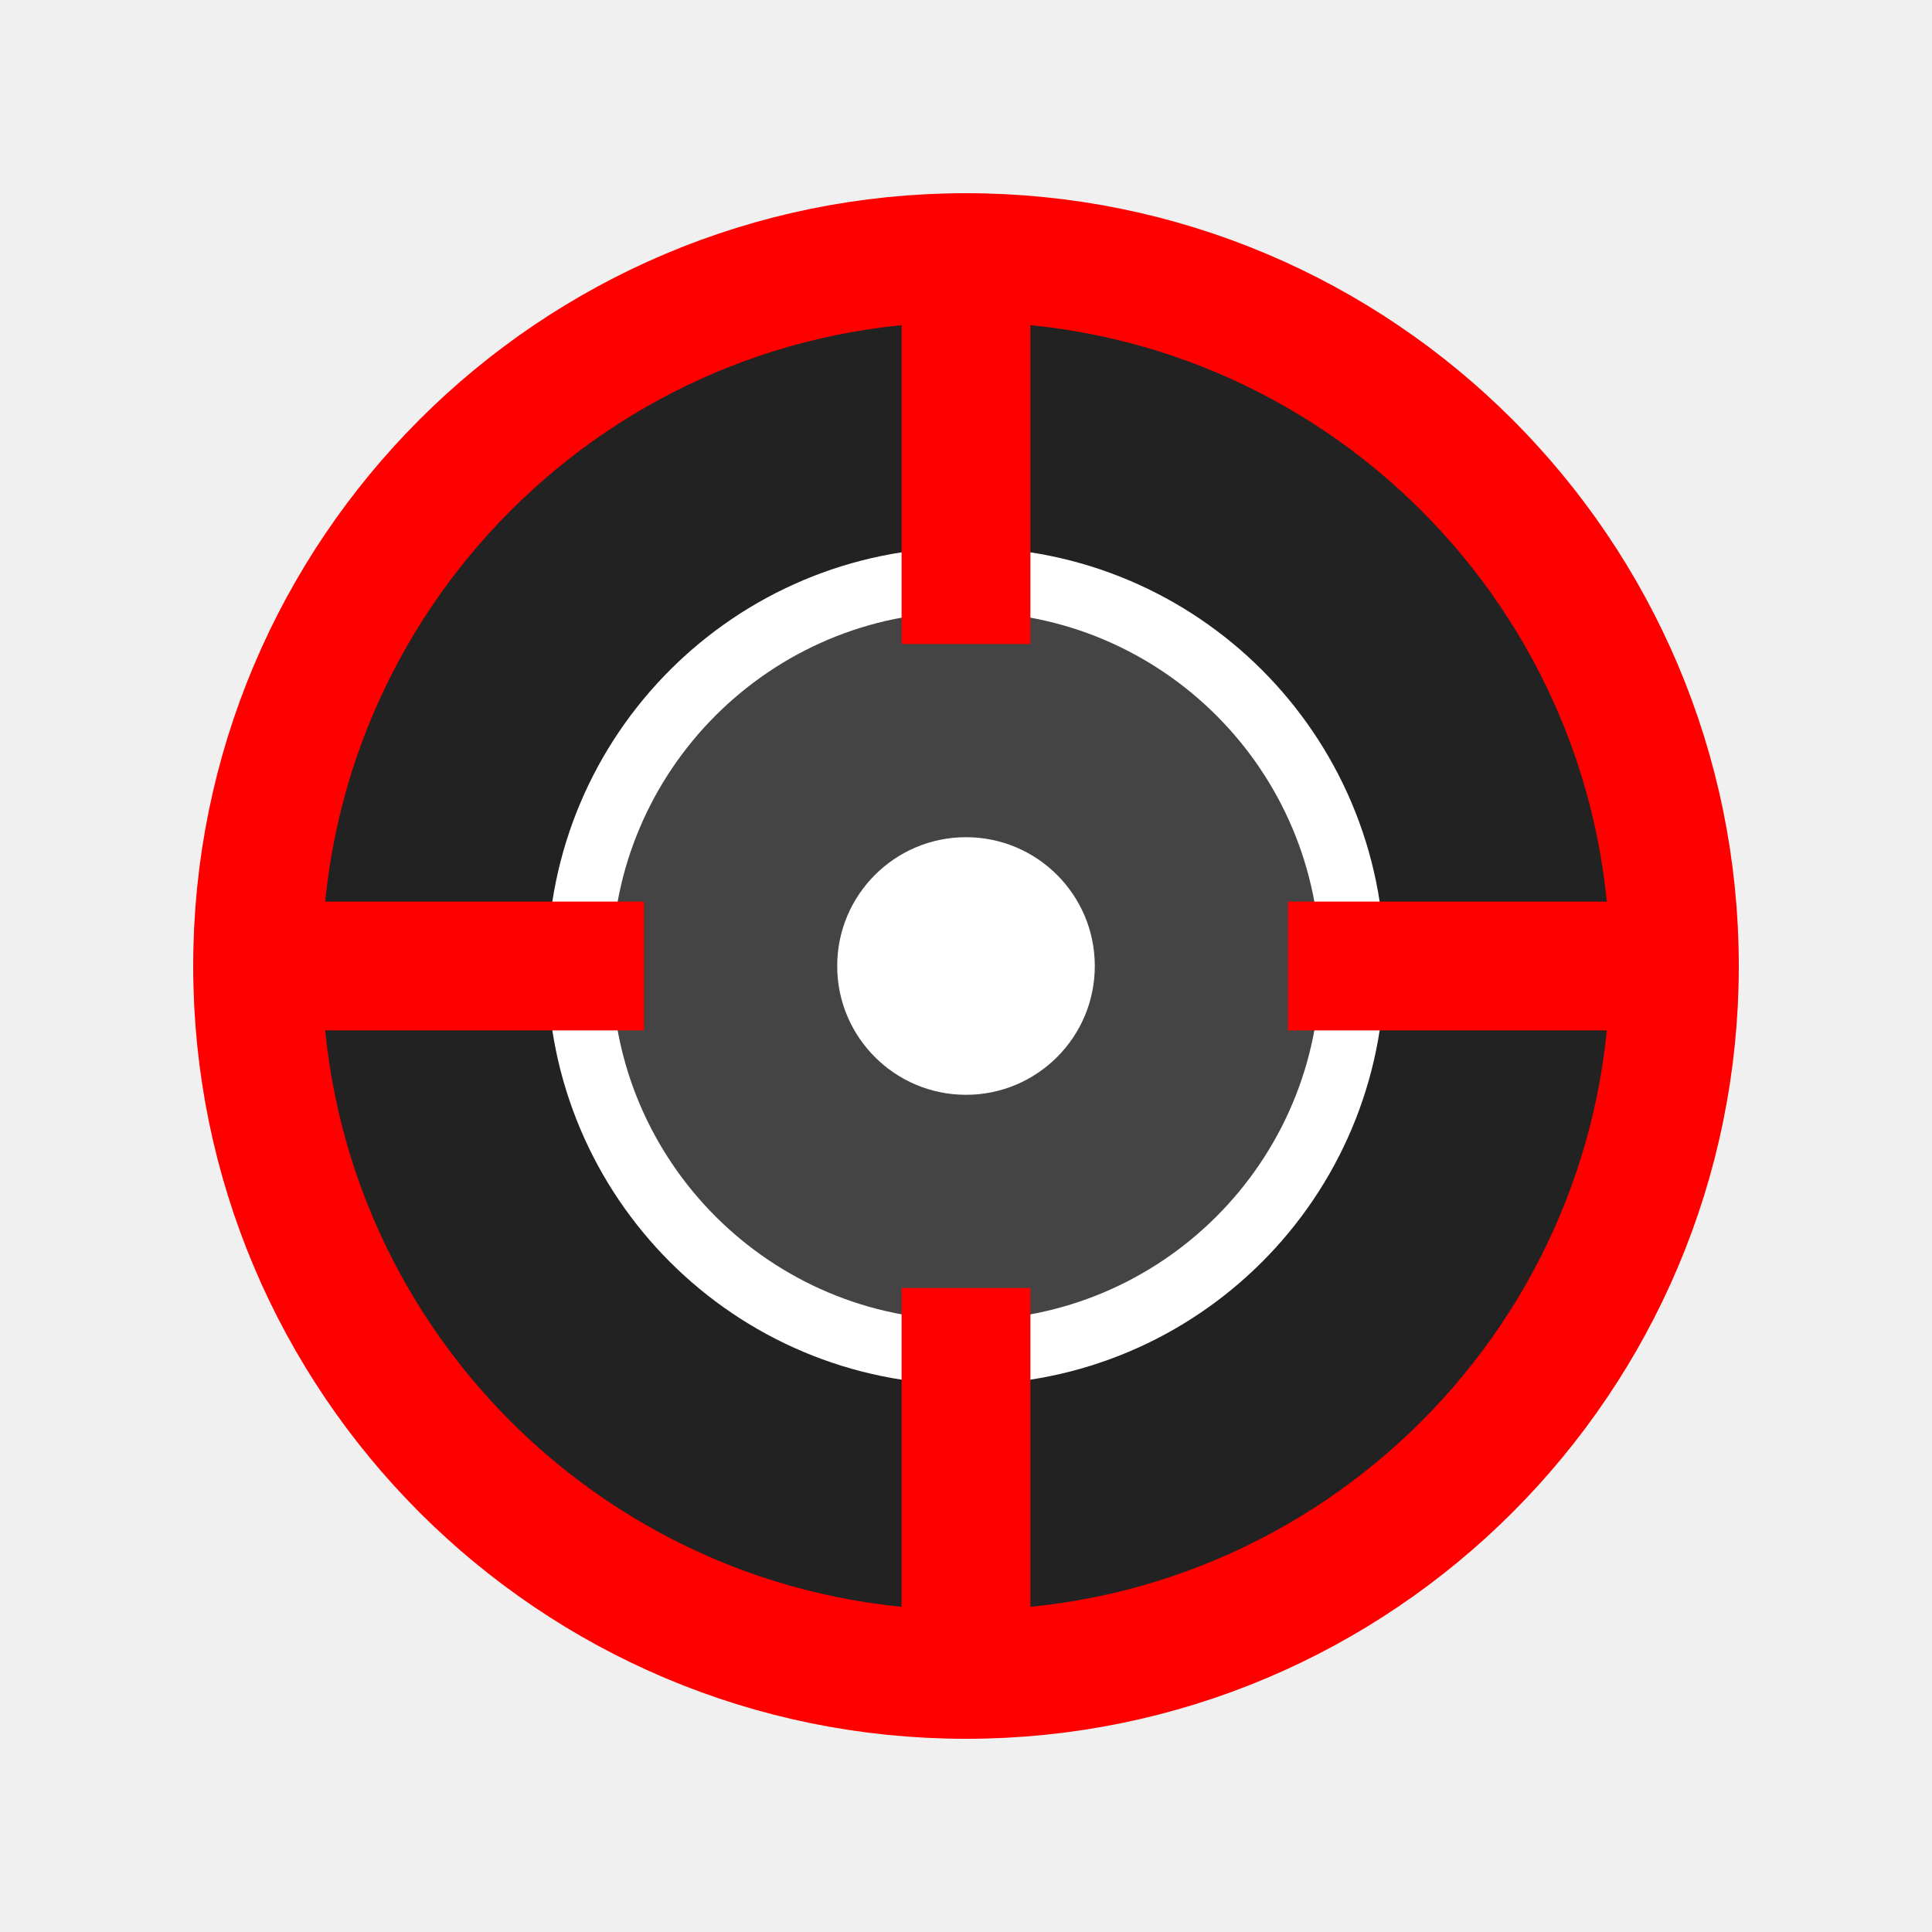
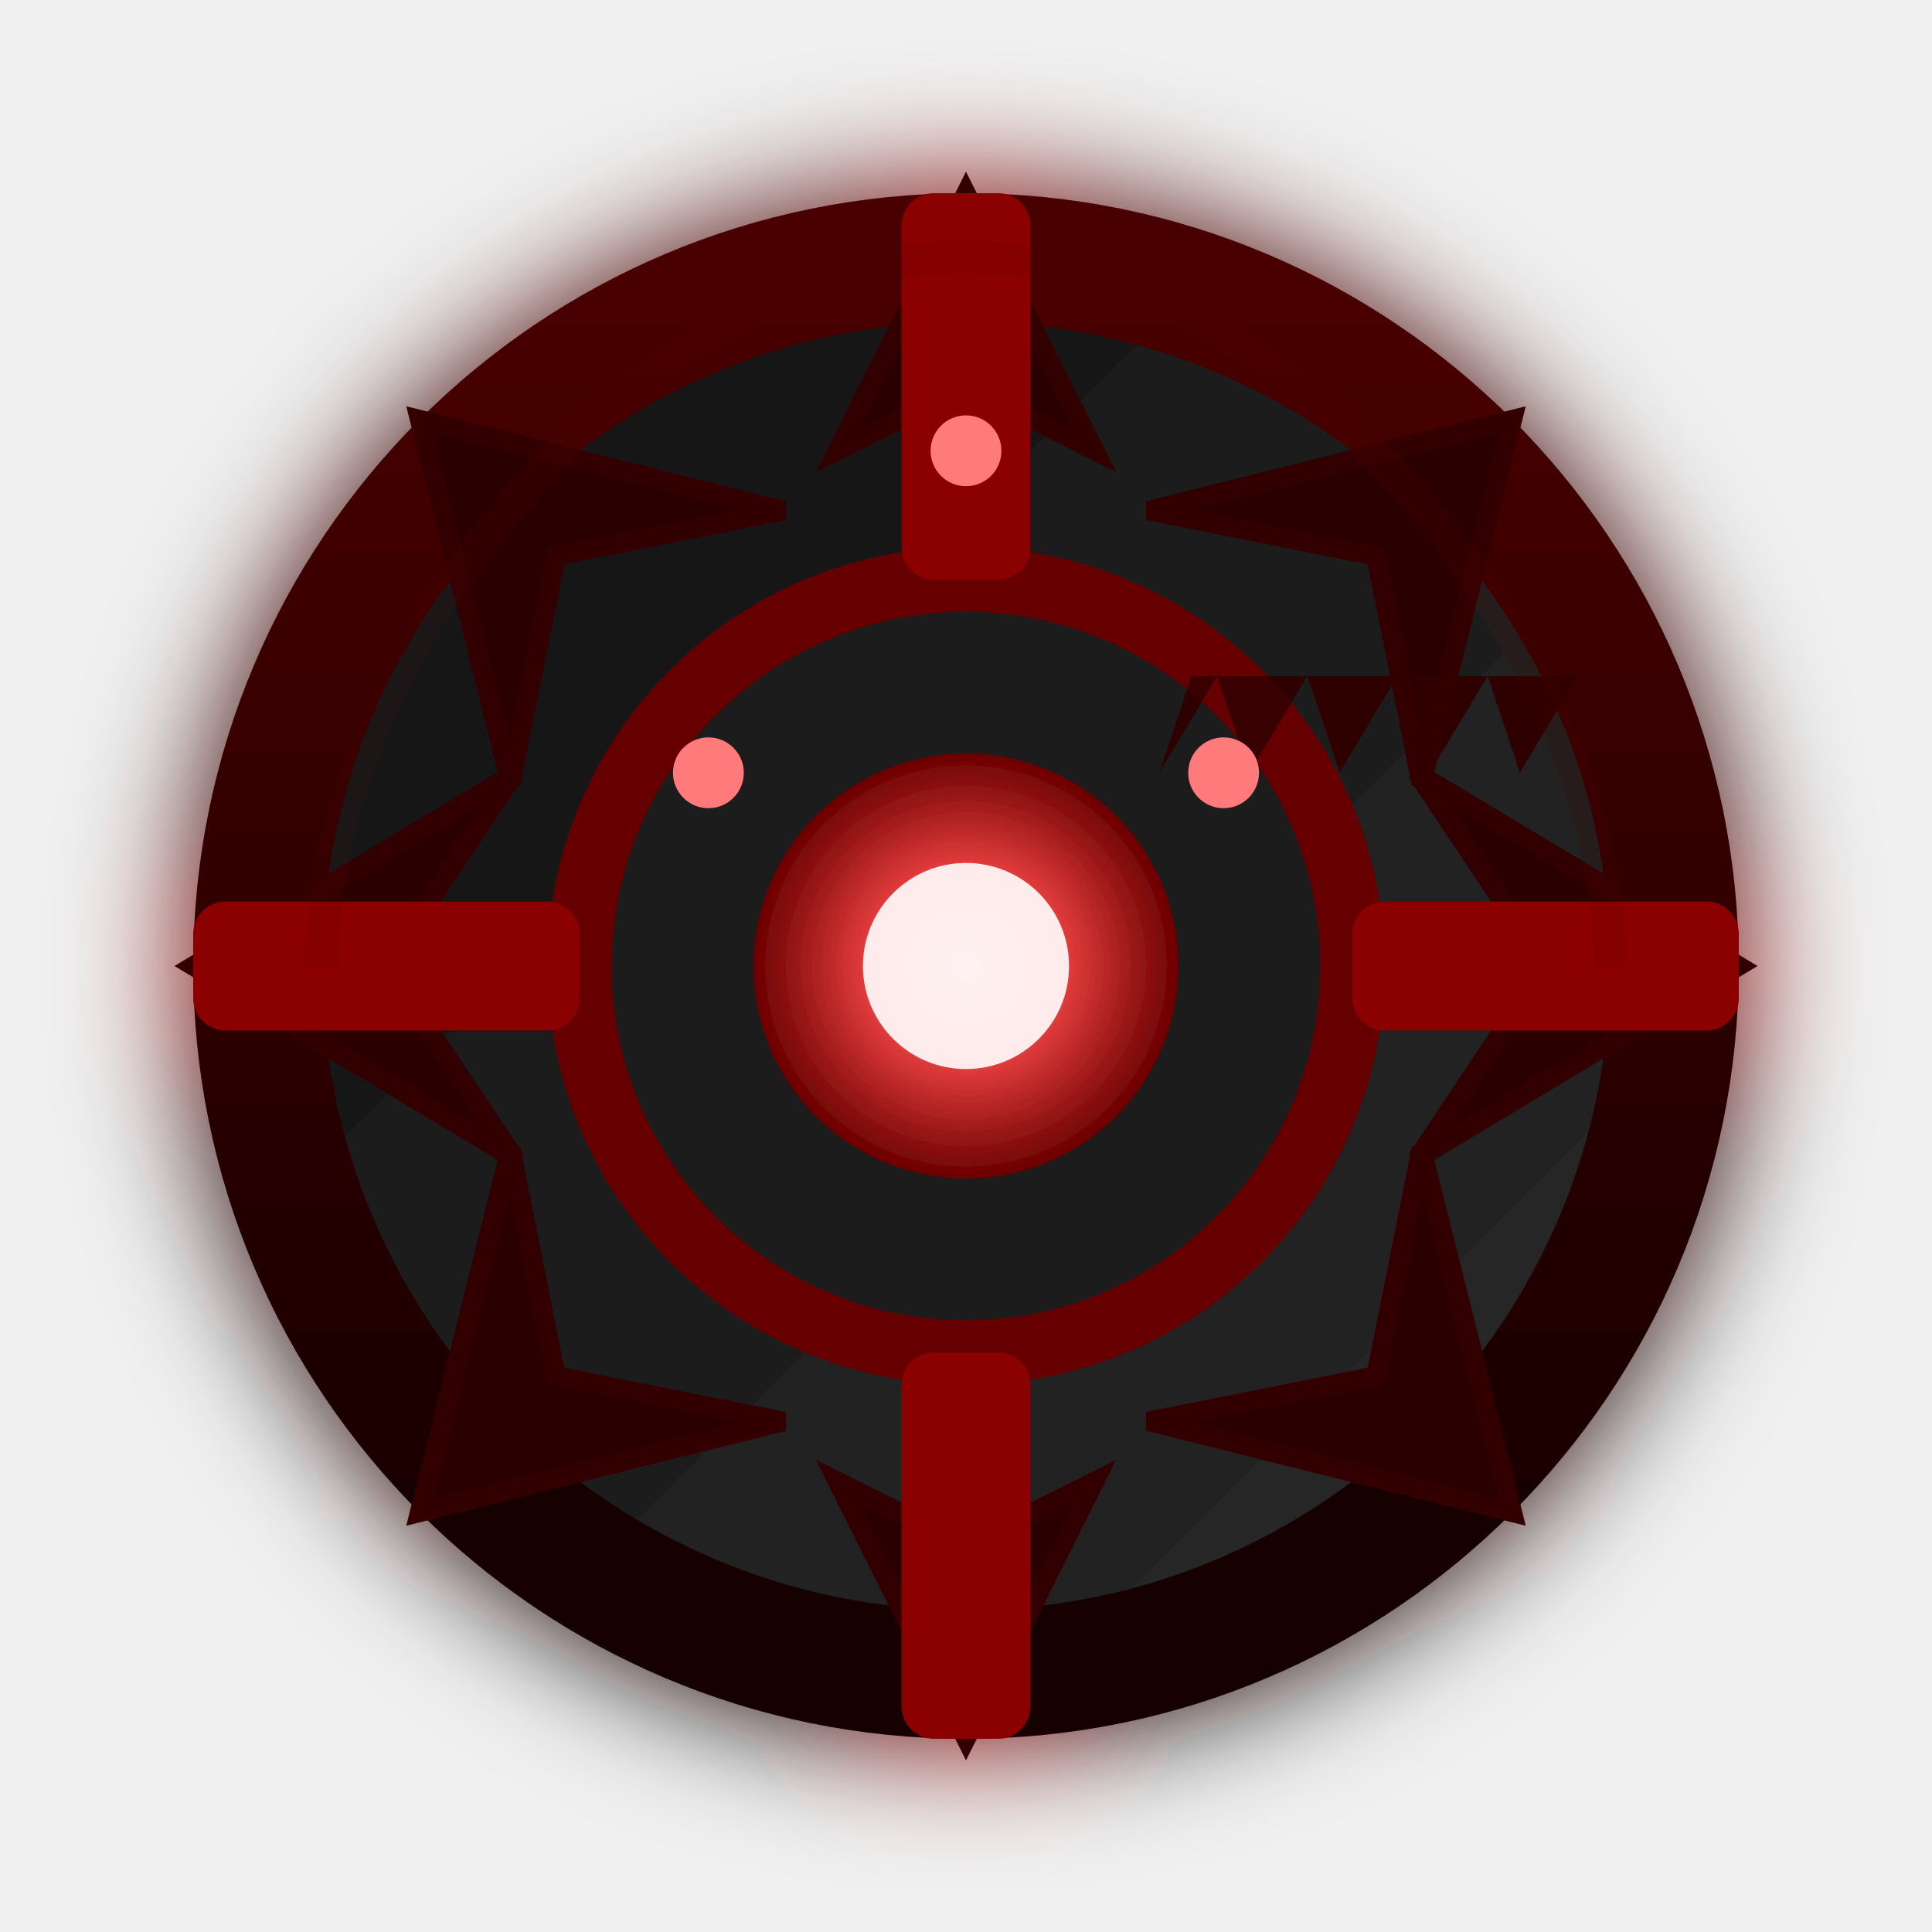
- <svg xmlns="http://www.w3.org/2000/svg" width="60" height="60" viewBox="0 0 60 60">
-   <circle cx="30" cy="30" r="22" fill="#222" stroke="#f00" stroke-width="4" />
-   <circle cx="30" cy="30" r="12" fill="#444" stroke="#fff" stroke-width="2" />
-   <rect x="28" y="8" width="4" height="12" fill="#f00" />
-   <rect x="28" y="40" width="4" height="12" fill="#f00" />
-   <rect x="8" y="28" width="12" height="4" fill="#f00" />
-   <rect x="40" y="28" width="12" height="4" fill="#f00" />
-   <circle cx="30" cy="30" r="4" fill="#fff" />
+ <svg xmlns="http://www.w3.org/2000/svg" width="60" height="60" viewBox="0 0 60 60" aria-hidden="true">
+   <defs>
+     <filter id="softGlow" x="-50%" y="-50%" width="200%" height="200%">
+       <feGaussianBlur stdDeviation="2" result="b" />
+       <feMerge>
+         <feMergeNode in="b" />
+         <feMergeNode in="SourceGraphic" />
+       </feMerge>
+     </filter>
+     <radialGradient id="coreGrad" cx="50%" cy="50%" r="50%">
+       <stop offset="0%" stop-color="#ffb3b3" />
+       <stop offset="35%" stop-color="#ff4a4a" />
+       <stop offset="100%" stop-color="#6b0000" />
+     </radialGradient>
+     <linearGradient id="metal" x1="0%" y1="0%" x2="100%" y2="100%">
+       <stop offset="0%" stop-color="#111" />
+       <stop offset="100%" stop-color="#2a2a2a" />
+     </linearGradient>
+     <linearGradient id="rim" x1="0%" y1="0%" x2="0%" y2="100%">
+       <stop offset="0%" stop-color="#4a0000" />
+       <stop offset="100%" stop-color="#120000" />
+     </linearGradient>
+   </defs>
+   <g filter="url(#softGlow)">
+     <circle cx="30" cy="30" r="22" fill="url(#metal)" stroke="url(#rim)" stroke-width="4" />
+     <g fill="#2b0000" stroke="#330000" stroke-width="0.6">
+       <path d="M30 6 L34 14 L30 12 L26 14 Z" transform="rotate(0 30 30) translate(0,0)" />
+       <path d="M30 6 L36 16 L30 12 L24 16 Z" transform="rotate(45 30 30)" />
+       <path d="M30 6 L36 16 L30 12 L24 16 Z" transform="rotate(90 30 30)" />
+       <path d="M30 6 L36 16 L30 12 L24 16 Z" transform="rotate(135 30 30)" />
+       <path d="M30 6 L34 14 L30 12 L26 14 Z" transform="rotate(180 30 30)" />
+       <path d="M30 6 L36 16 L30 12 L24 16 Z" transform="rotate(225 30 30)" />
+       <path d="M30 6 L36 16 L30 12 L24 16 Z" transform="rotate(270 30 30)" />
+       <path d="M30 6 L36 16 L30 12 L24 16 Z" transform="rotate(315 30 30)" />
+     </g>
+     <circle cx="30" cy="30" r="12" fill="#1a1a1a" stroke="#660000" stroke-width="2" />
+     <g fill="#8b0000">
+       <rect x="28" y="6" width="4" height="12" rx="1" transform="translate(0,0)" />
+       <rect x="28" y="42" width="4" height="12" rx="1" transform="translate(0,0)" />
+       <rect x="6" y="28" width="12" height="4" rx="1" transform="translate(0,0)" />
+       <rect x="42" y="28" width="12" height="4" rx="1" transform="translate(0,0)" />
+     </g>
+     <g fill="#300000">
+       <path d="M30 18 l1.8 -3 l1 3 l1.8 -3 l1 3 l1.8 -3 l1 3 l1.8 -3 l1 3 l1.8 -3 l-12 0 z" transform="translate(6,6) rotate(0 30 30)" opacity="0.85" />
+     </g>
+     <g>
+       <circle cx="30" cy="30" r="6.6" fill="url(#coreGrad)" />
+       <circle cx="30" cy="30" r="3.2" fill="#fff5f5" opacity="0.95" />
+     </g>
+     <path d="M30 8 C40 8, 50 20, 50 30" stroke="#5a0000" stroke-width="1" stroke-opacity="0.12" fill="none" />
+     <path d="M10 30 C10 20, 20 8, 30 8" stroke="#5a0000" stroke-width="1" stroke-opacity="0.12" fill="none" />
+     <circle cx="22" cy="24" r="1.1" fill="#ff7a7a" />
+     <circle cx="38" cy="24" r="1.1" fill="#ff7a7a" />
+     <circle cx="30" cy="14" r="1.1" fill="#ff7a7a" />
+   </g>
</svg>
